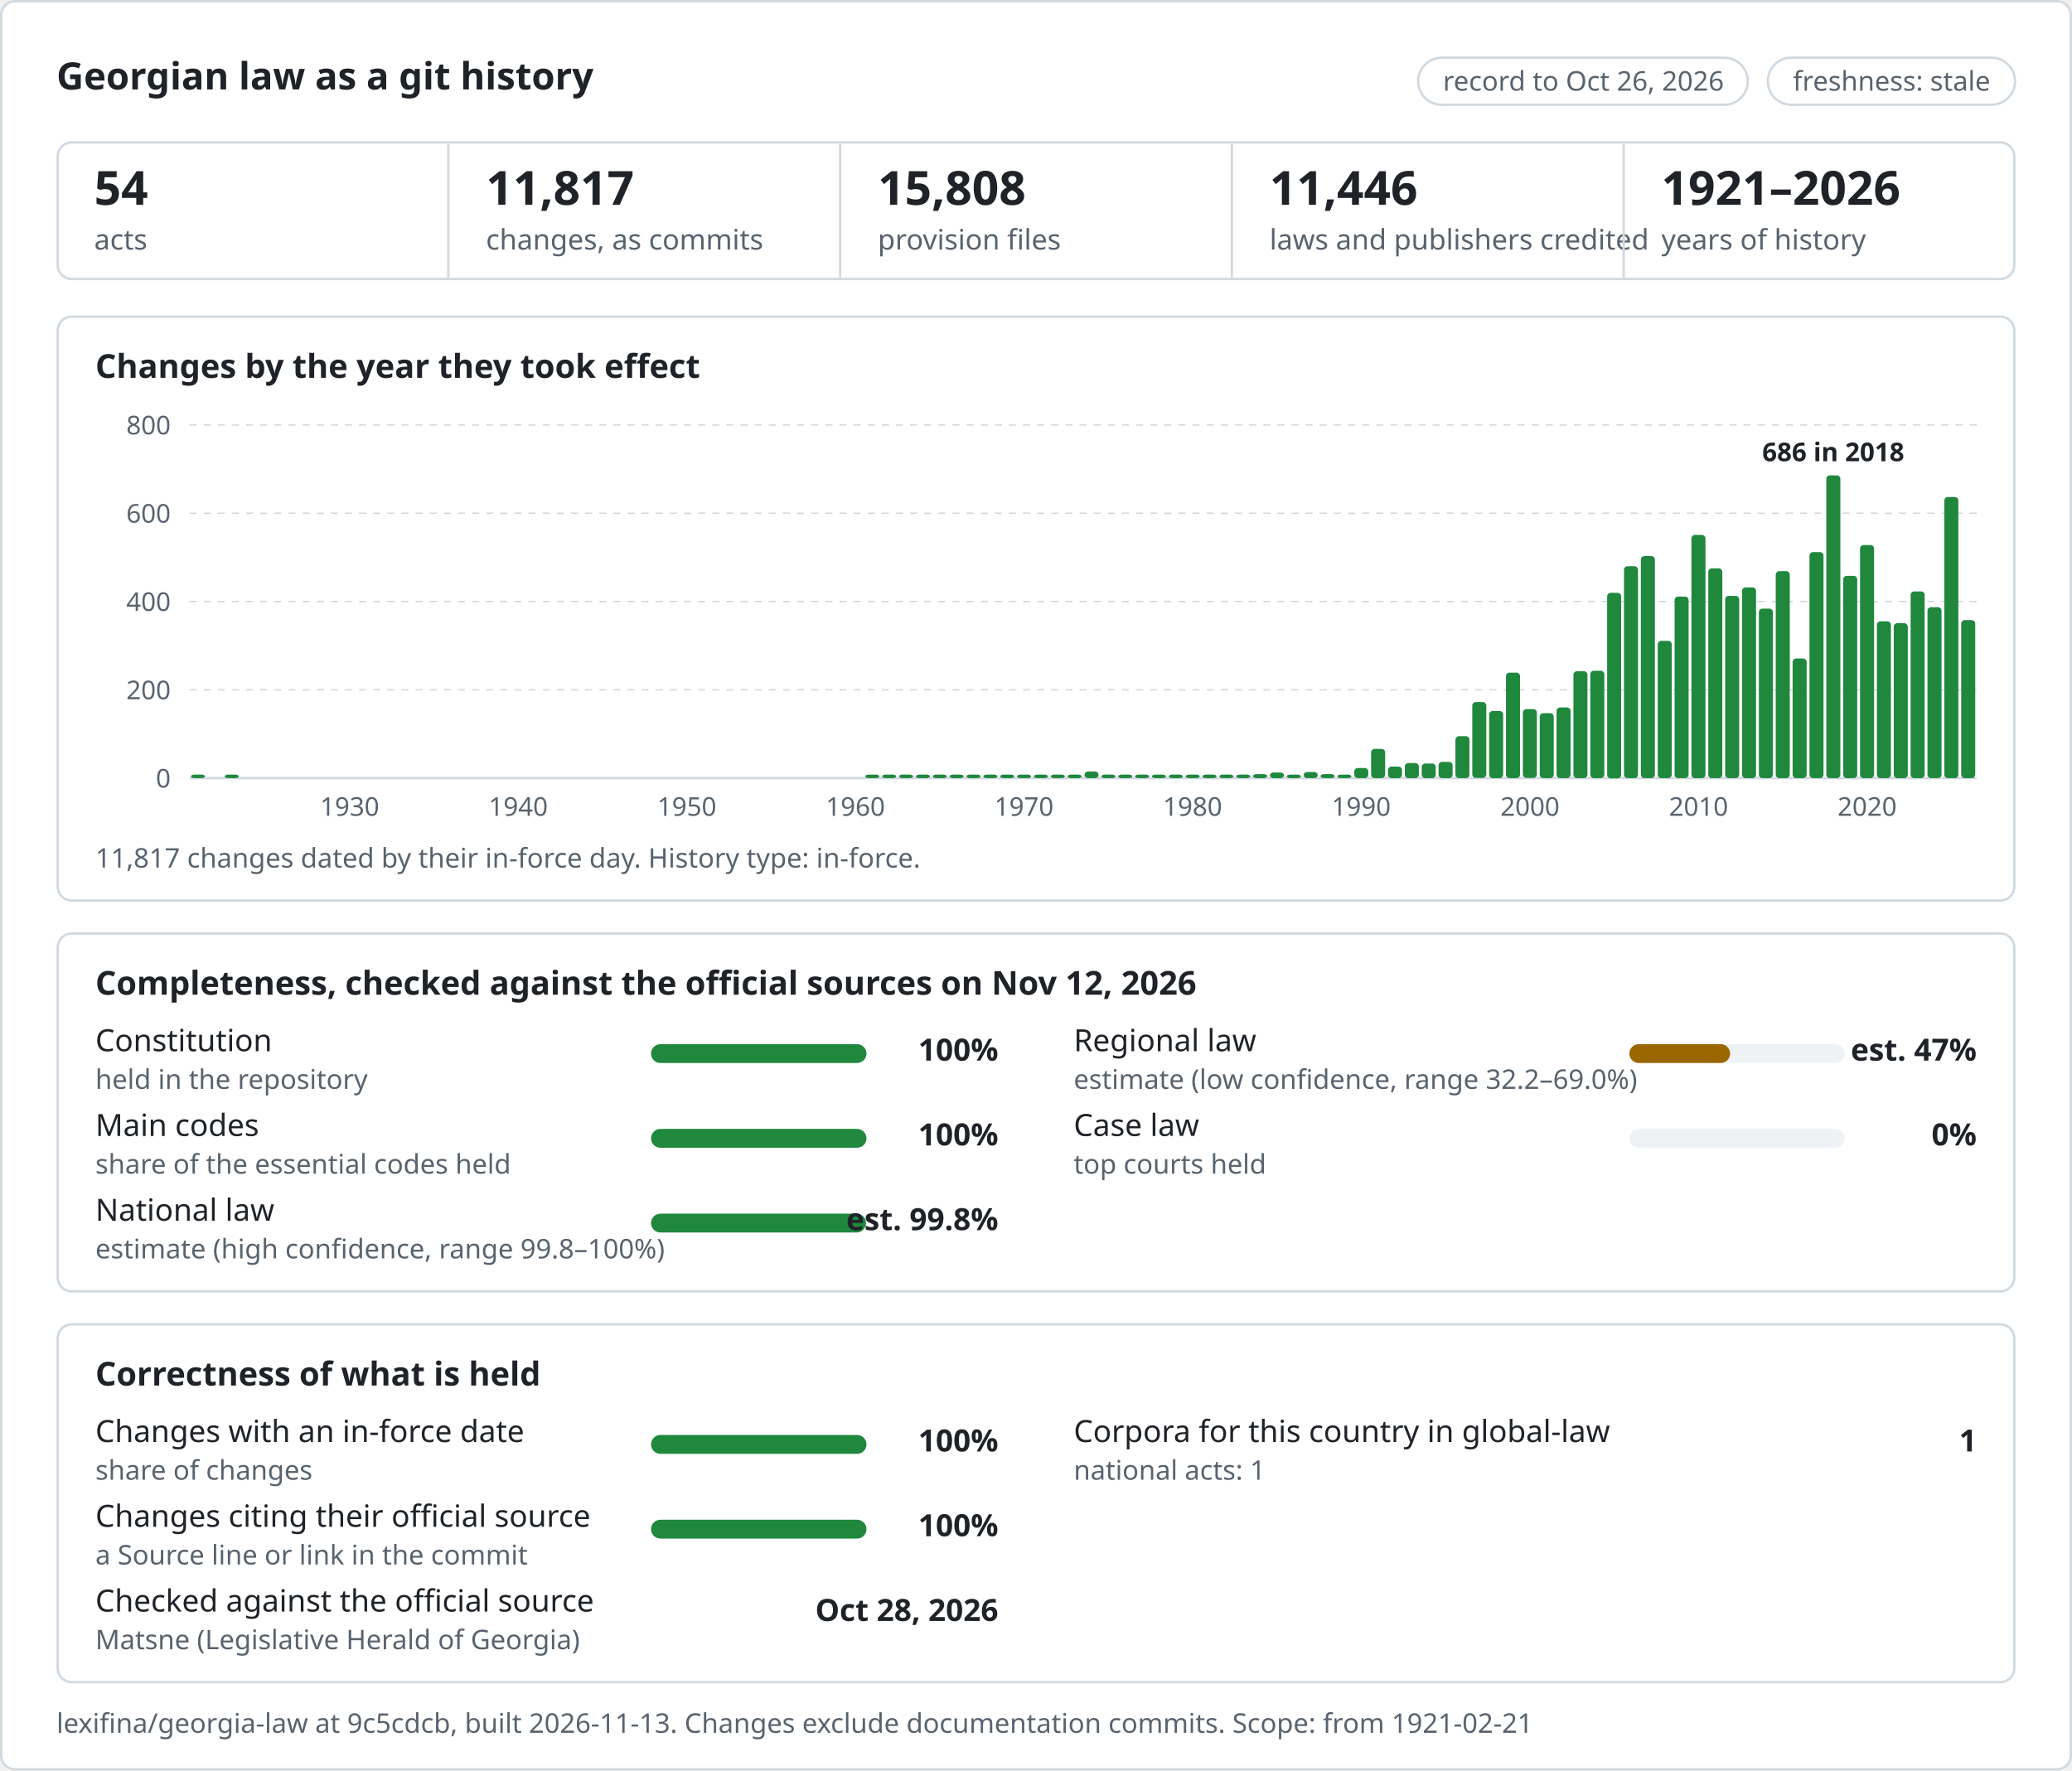
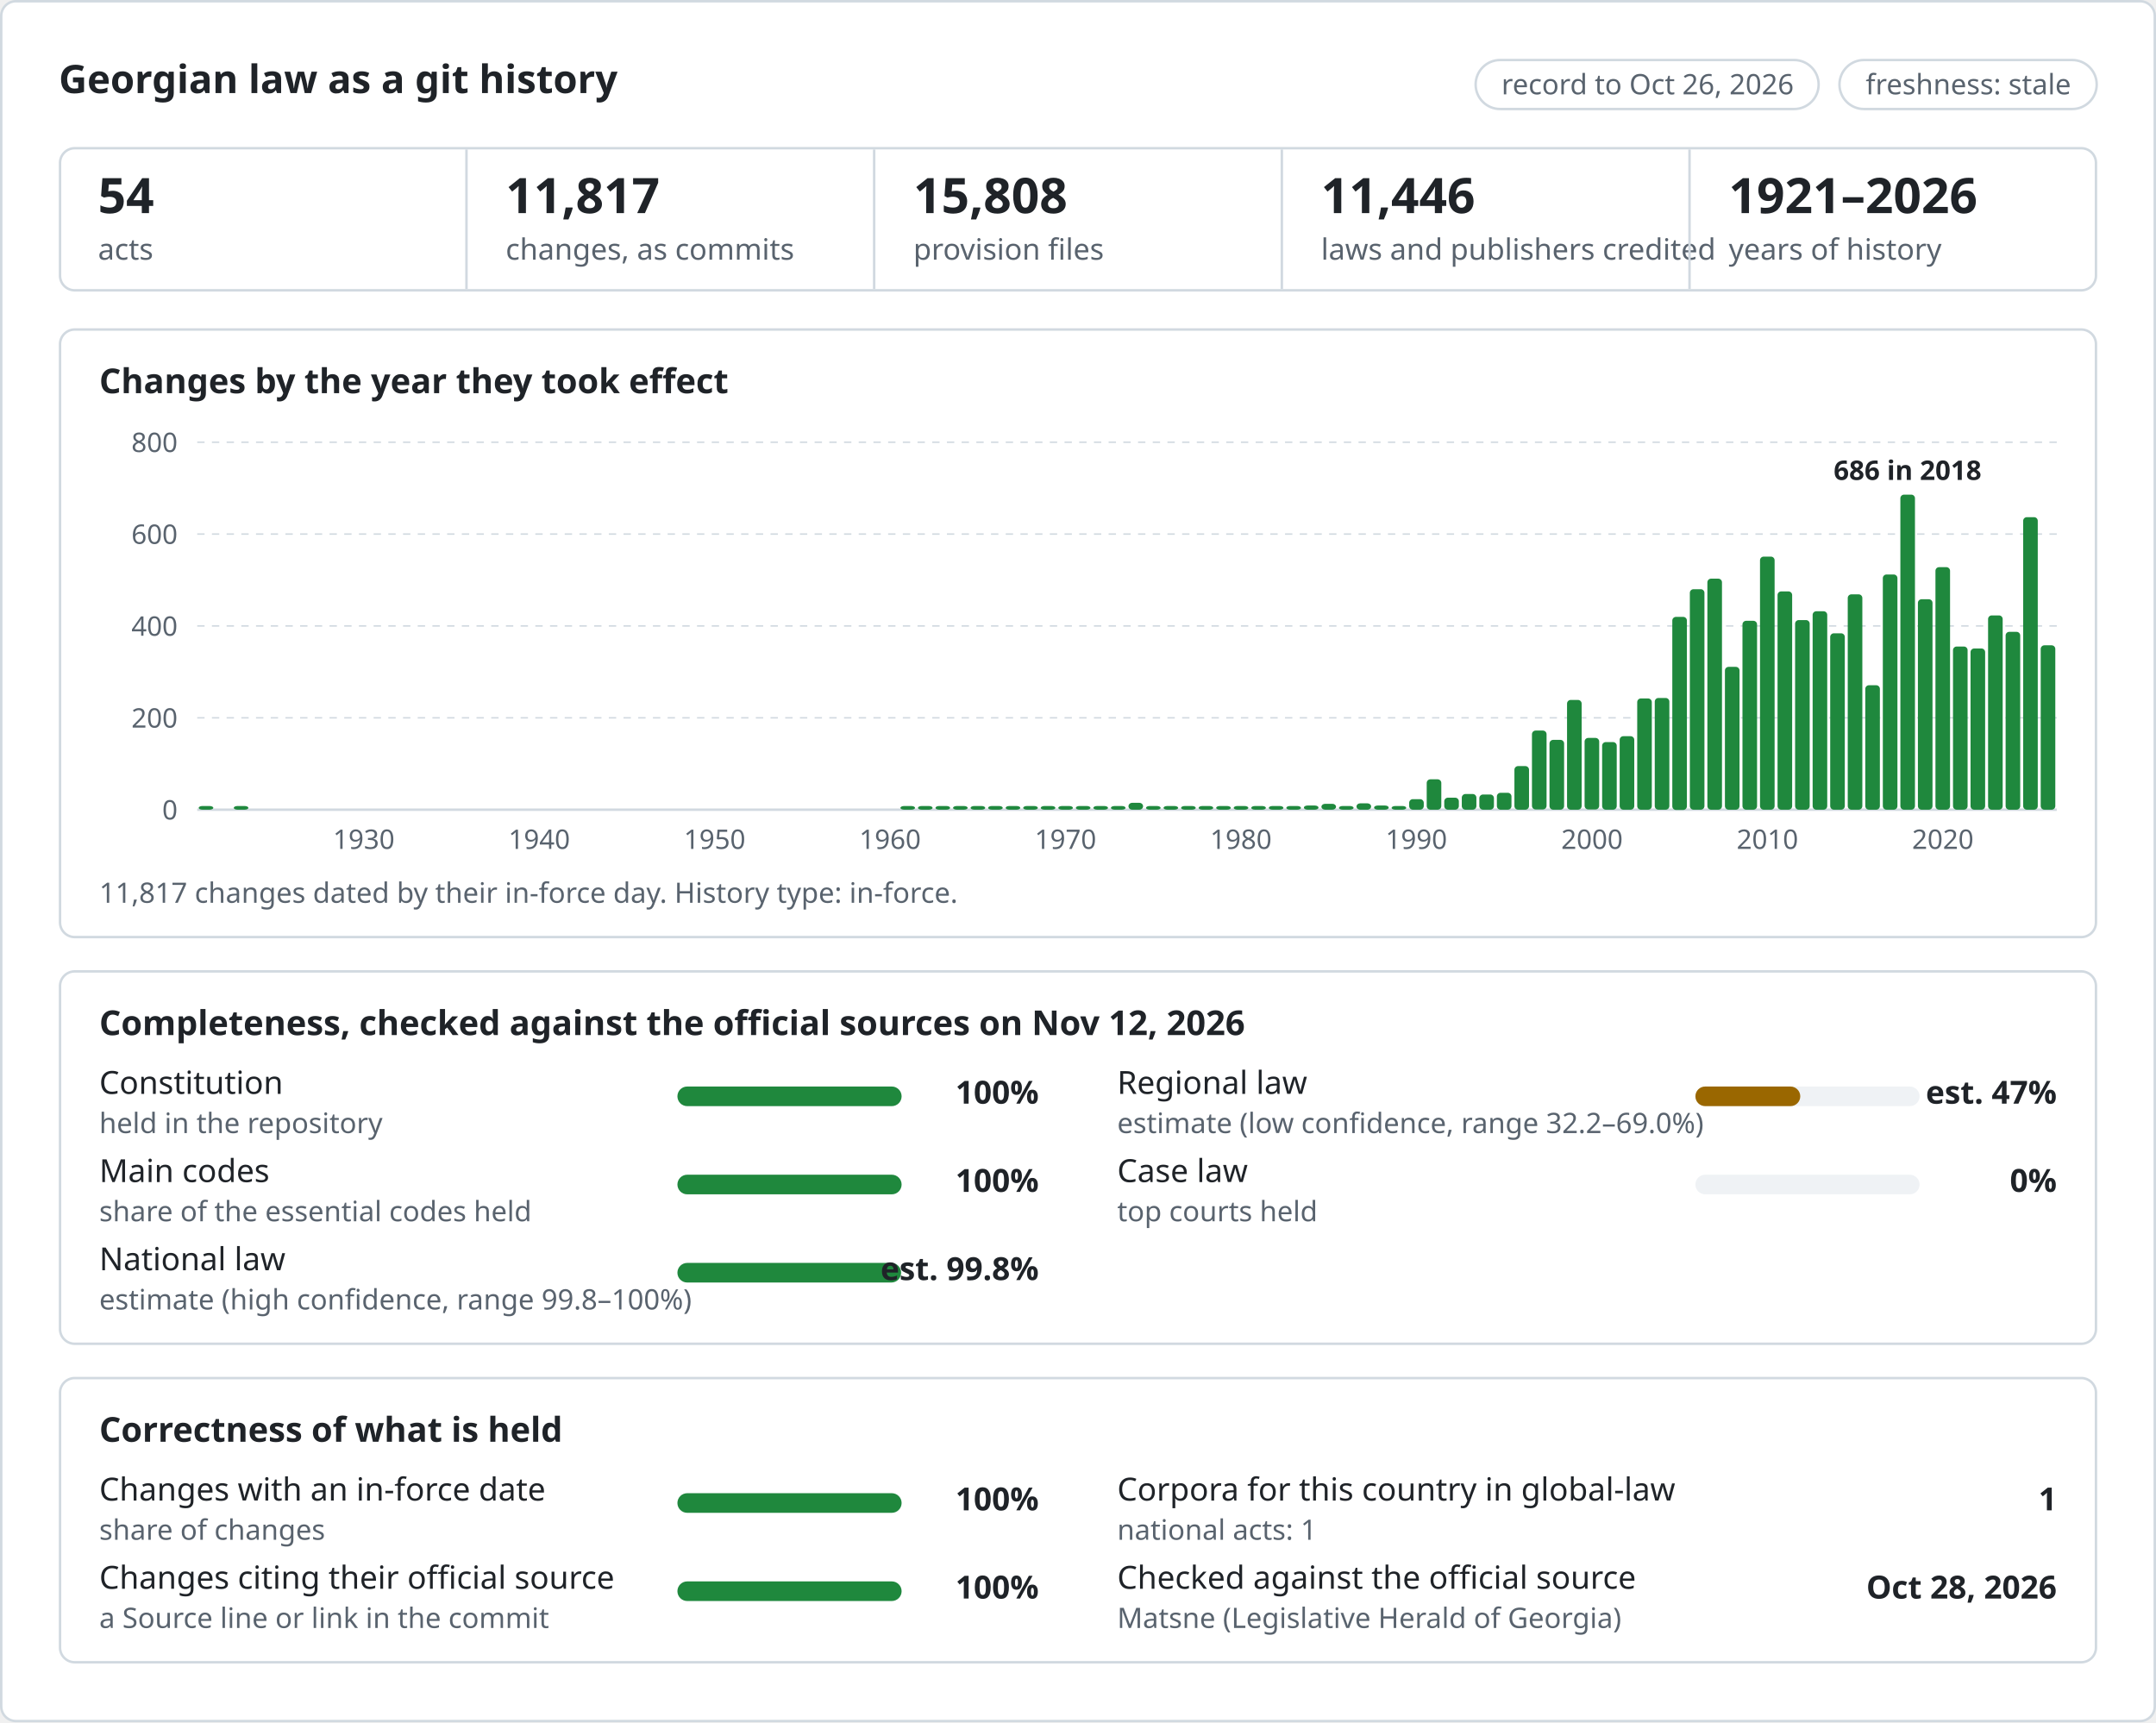
- <svg xmlns="http://www.w3.org/2000/svg" width="880" height="752" viewBox="0 0 880 752" font-family="-apple-system,BlinkMacSystemFont,Segoe UI,Noto Sans,Helvetica,Arial,sans-serif">
-   <rect x="0.5" y="0.5" width="879" height="751" rx="6" fill="#ffffff" stroke="#d1d9e0" />
+ <svg xmlns="http://www.w3.org/2000/svg" width="880" height="703" viewBox="0 0 880 703" font-family="-apple-system,BlinkMacSystemFont,Segoe UI,Noto Sans,Helvetica,Arial,sans-serif">
+   <rect x="0.5" y="0.5" width="879" height="702" rx="6" fill="#ffffff" stroke="#d1d9e0" />
  <text x="24" y="38" font-size="16" font-weight="600" fill="#1f2328">Georgian law as a git history</text>
  <rect x="602.3" y="24.5" width="140" height="20" rx="10" fill="none" stroke="#d1d9e0" />
  <text x="672.5" y="38.5" font-size="11.5" font-weight="500" text-anchor="middle" fill="#59636e">record to Oct 26, 2026</text>
  <rect x="750.8" y="24.5" width="105" height="20" rx="10" fill="none" stroke="#d1d9e0" />
  <text x="803.4" y="38.5" font-size="11.5" font-weight="500" text-anchor="middle" fill="#59636e">freshness: stale</text>
  <rect x="24.5" y="60.5" width="831" height="58" rx="6" fill="#ffffff" stroke="#d1d9e0" />
  <text x="40.0" y="87" font-size="20" font-weight="600" fill="#1f2328">54</text>
  <text x="40.0" y="106" font-size="12" fill="#59636e">acts</text>
  <line x1="190.4" y1="61" x2="190.4" y2="118" stroke="#d1d9e0" />
  <text x="206.4" y="87" font-size="20" font-weight="600" fill="#1f2328">11,817</text>
  <text x="206.4" y="106" font-size="12" fill="#59636e">changes, as commits</text>
  <line x1="356.8" y1="61" x2="356.8" y2="118" stroke="#d1d9e0" />
  <text x="372.8" y="87" font-size="20" font-weight="600" fill="#1f2328">15,808</text>
  <text x="372.8" y="106" font-size="12" fill="#59636e">provision files</text>
  <line x1="523.2" y1="61" x2="523.2" y2="118" stroke="#d1d9e0" />
  <text x="539.2" y="87" font-size="20" font-weight="600" fill="#1f2328">11,446</text>
  <text x="539.2" y="106" font-size="12" fill="#59636e" textLength="142" lengthAdjust="spacingAndGlyphs">laws and publishers credited</text>
  <line x1="689.6" y1="61" x2="689.6" y2="118" stroke="#d1d9e0" />
  <text x="705.6" y="87" font-size="20" font-weight="600" fill="#1f2328">1921–2026</text>
  <text x="705.6" y="106" font-size="12" fill="#59636e">years of history</text>
  <rect x="24.5" y="134.5" width="831" height="248" rx="6" fill="#ffffff" stroke="#d1d9e0" />
  <text x="40.5" y="160.5" font-size="14" font-weight="600" fill="#1f2328">Changes by the year they took effect</text>
  <line x1="80.5" y1="330.5" x2="839.5" y2="330.5" stroke="#d1d9e0" stroke-width="1" />
  <text x="72.5" y="334.5" font-size="11" text-anchor="end" fill="#59636e">0</text>
  <line x1="80.5" y1="293.0" x2="839.5" y2="293.0" stroke="#d1d9e0" stroke-width="0.6" stroke-dasharray="3 3" />
  <text x="72.5" y="297.0" font-size="11" text-anchor="end" fill="#59636e">200</text>
  <line x1="80.5" y1="255.5" x2="839.5" y2="255.5" stroke="#d1d9e0" stroke-width="0.6" stroke-dasharray="3 3" />
  <text x="72.5" y="259.5" font-size="11" text-anchor="end" fill="#59636e">400</text>
  <line x1="80.5" y1="218.0" x2="839.5" y2="218.0" stroke="#d1d9e0" stroke-width="0.6" stroke-dasharray="3 3" />
  <text x="72.5" y="222.0" font-size="11" text-anchor="end" fill="#59636e">600</text>
  <line x1="80.5" y1="180.5" x2="839.5" y2="180.5" stroke="#d1d9e0" stroke-width="0.6" stroke-dasharray="3 3" />
  <text x="72.5" y="184.5" font-size="11" text-anchor="end" fill="#59636e">800</text>
  <rect x="81.10" y="329.0" width="5.96" height="1.5" rx="1.5" fill="#1f883d" />
  <rect x="95.42" y="329.0" width="5.96" height="1.5" rx="1.5" fill="#1f883d" />
  <text x="148.5" y="346.5" font-size="11" text-anchor="middle" fill="#59636e">1930</text>
  <text x="220.1" y="346.5" font-size="11" text-anchor="middle" fill="#59636e">1940</text>
  <text x="291.7" y="346.5" font-size="11" text-anchor="middle" fill="#59636e">1950</text>
  <text x="363.3" y="346.5" font-size="11" text-anchor="middle" fill="#59636e">1960</text>
  <rect x="367.52" y="329.0" width="5.96" height="1.5" rx="1.5" fill="#1f883d" />
  <rect x="374.68" y="329.0" width="5.96" height="1.5" rx="1.5" fill="#1f883d" />
  <rect x="381.84" y="329.0" width="5.96" height="1.5" rx="1.5" fill="#1f883d" />
  <rect x="389.00" y="329.0" width="5.96" height="1.5" rx="1.5" fill="#1f883d" />
  <rect x="396.16" y="329.0" width="5.96" height="1.5" rx="1.5" fill="#1f883d" />
  <rect x="403.32" y="329.0" width="5.96" height="1.5" rx="1.5" fill="#1f883d" />
  <rect x="410.48" y="329.0" width="5.96" height="1.5" rx="1.5" fill="#1f883d" />
  <rect x="417.64" y="329.0" width="5.96" height="1.5" rx="1.5" fill="#1f883d" />
  <rect x="424.80" y="329.0" width="5.96" height="1.5" rx="1.5" fill="#1f883d" />
  <rect x="431.96" y="329.0" width="5.96" height="1.5" rx="1.5" fill="#1f883d" />
  <text x="434.9" y="346.5" font-size="11" text-anchor="middle" fill="#59636e">1970</text>
  <rect x="439.12" y="329.0" width="5.96" height="1.5" rx="1.5" fill="#1f883d" />
  <rect x="446.28" y="329.0" width="5.96" height="1.5" rx="1.5" fill="#1f883d" />
  <rect x="453.44" y="329.0" width="5.96" height="1.5" rx="1.5" fill="#1f883d" />
  <rect x="460.60" y="327.7" width="5.96" height="2.8" rx="1.5" fill="#1f883d" />
  <rect x="467.76" y="329.0" width="5.96" height="1.5" rx="1.5" fill="#1f883d" />
  <rect x="474.92" y="329.0" width="5.96" height="1.5" rx="1.5" fill="#1f883d" />
  <rect x="482.08" y="329.0" width="5.96" height="1.5" rx="1.5" fill="#1f883d" />
  <rect x="489.24" y="329.0" width="5.96" height="1.5" rx="1.5" fill="#1f883d" />
  <rect x="496.40" y="329.0" width="5.96" height="1.5" rx="1.5" fill="#1f883d" />
  <rect x="503.56" y="329.0" width="5.96" height="1.5" rx="1.5" fill="#1f883d" />
  <text x="506.5" y="346.5" font-size="11" text-anchor="middle" fill="#59636e">1980</text>
  <rect x="510.72" y="329.0" width="5.96" height="1.5" rx="1.5" fill="#1f883d" />
  <rect x="517.88" y="329.0" width="5.96" height="1.5" rx="1.5" fill="#1f883d" />
  <rect x="525.04" y="329.0" width="5.96" height="1.5" rx="1.5" fill="#1f883d" />
  <rect x="532.20" y="328.8" width="5.96" height="1.7" rx="1.5" fill="#1f883d" />
  <rect x="539.36" y="328.1" width="5.96" height="2.4" rx="1.5" fill="#1f883d" />
  <rect x="546.52" y="329.0" width="5.96" height="1.5" rx="1.5" fill="#1f883d" />
  <rect x="553.68" y="327.9" width="5.96" height="2.6" rx="1.5" fill="#1f883d" />
  <rect x="560.85" y="328.8" width="5.96" height="1.7" rx="1.5" fill="#1f883d" />
  <rect x="568.01" y="329.0" width="5.96" height="1.5" rx="1.5" fill="#1f883d" />
  <rect x="575.17" y="326.2" width="5.96" height="4.3" rx="1.5" fill="#1f883d" />
  <text x="578.1" y="346.5" font-size="11" text-anchor="middle" fill="#59636e">1990</text>
  <rect x="582.33" y="318.1" width="5.96" height="12.4" rx="1.5" fill="#1f883d" />
  <rect x="589.49" y="325.6" width="5.96" height="4.9" rx="1.5" fill="#1f883d" />
  <rect x="596.65" y="324.1" width="5.96" height="6.4" rx="1.5" fill="#1f883d" />
  <rect x="603.81" y="324.3" width="5.96" height="6.2" rx="1.5" fill="#1f883d" />
  <rect x="610.97" y="323.6" width="5.96" height="6.9" rx="1.5" fill="#1f883d" />
  <rect x="618.13" y="312.7" width="5.96" height="17.8" rx="1.5" fill="#1f883d" />
  <rect x="625.29" y="298.2" width="5.96" height="32.2" rx="1.5" fill="#1f883d" />
  <rect x="632.45" y="302.0" width="5.96" height="28.5" rx="1.5" fill="#1f883d" />
  <rect x="639.61" y="285.7" width="5.96" height="44.8" rx="1.5" fill="#1f883d" />
  <rect x="646.77" y="301.2" width="5.96" height="29.2" rx="1.5" fill="#1f883d" />
  <text x="649.8" y="346.5" font-size="11" text-anchor="middle" fill="#59636e">2000</text>
  <rect x="653.93" y="302.9" width="5.96" height="27.6" rx="1.5" fill="#1f883d" />
  <rect x="661.09" y="300.5" width="5.96" height="30.0" rx="1.5" fill="#1f883d" />
  <rect x="668.25" y="285.1" width="5.96" height="45.4" rx="1.5" fill="#1f883d" />
  <rect x="675.41" y="284.9" width="5.96" height="45.6" rx="1.5" fill="#1f883d" />
  <rect x="682.57" y="251.8" width="5.96" height="78.8" rx="1.5" fill="#1f883d" />
  <rect x="689.73" y="240.5" width="5.96" height="90.0" rx="1.5" fill="#1f883d" />
  <rect x="696.89" y="236.2" width="5.96" height="94.3" rx="1.5" fill="#1f883d" />
  <rect x="704.05" y="272.2" width="5.96" height="58.3" rx="1.5" fill="#1f883d" />
  <rect x="711.21" y="253.4" width="5.96" height="77.1" rx="1.5" fill="#1f883d" />
  <rect x="718.37" y="227.2" width="5.96" height="103.3" rx="1.5" fill="#1f883d" />
  <text x="721.4" y="346.5" font-size="11" text-anchor="middle" fill="#59636e">2010</text>
  <rect x="725.53" y="241.4" width="5.96" height="89.1" rx="1.5" fill="#1f883d" />
  <rect x="732.69" y="253.1" width="5.96" height="77.4" rx="1.5" fill="#1f883d" />
  <rect x="739.85" y="249.5" width="5.96" height="81.0" rx="1.5" fill="#1f883d" />
  <rect x="747.02" y="258.5" width="5.96" height="72.0" rx="1.5" fill="#1f883d" />
  <rect x="754.18" y="242.6" width="5.96" height="87.9" rx="1.5" fill="#1f883d" />
  <rect x="761.34" y="279.7" width="5.96" height="50.8" rx="1.5" fill="#1f883d" />
  <rect x="768.50" y="234.5" width="5.96" height="96.0" rx="1.5" fill="#1f883d" />
  <rect x="775.66" y="201.9" width="5.96" height="128.6" rx="1.5" fill="#1f883d" />
  <text x="778.6" y="195.9" font-size="11" font-weight="600" text-anchor="middle" fill="#1f2328">686 in 2018</text>
  <rect x="782.82" y="244.6" width="5.96" height="85.9" rx="1.5" fill="#1f883d" />
  <rect x="789.98" y="231.5" width="5.96" height="99.0" rx="1.5" fill="#1f883d" />
  <text x="793.0" y="346.5" font-size="11" text-anchor="middle" fill="#59636e">2020</text>
  <rect x="797.14" y="263.9" width="5.96" height="66.6" rx="1.5" fill="#1f883d" />
  <rect x="804.30" y="264.7" width="5.96" height="65.8" rx="1.5" fill="#1f883d" />
  <rect x="811.46" y="251.2" width="5.96" height="79.3" rx="1.5" fill="#1f883d" />
  <rect x="818.62" y="257.9" width="5.96" height="72.6" rx="1.5" fill="#1f883d" />
  <rect x="825.78" y="211.1" width="5.96" height="119.4" rx="1.5" fill="#1f883d" />
  <rect x="832.94" y="263.4" width="5.96" height="67.1" rx="1.5" fill="#1f883d" />
  <text x="40.5" y="368.5" font-size="11.5" fill="#59636e">11,817 changes dated by their in-force day. History type: in-force.</text>
  <rect x="24.5" y="396.5" width="831" height="152" rx="6" fill="#ffffff" stroke="#d1d9e0" />
  <text x="40.5" y="422.5" font-size="14" font-weight="600" fill="#1f2328">Completeness, checked against the official sources on Nov 12, 2026</text>
  <text x="40.5" y="446.5" font-size="13" fill="#1f2328">Constitution</text>
  <text x="40.5" y="462.5" font-size="11.5" fill="#59636e">held in the repository</text>
  <g>
    <rect x="276.5" y="443.5" width="91.5" height="8" rx="4" fill="#eff2f5" />
    <rect x="276.5" y="443.5" width="91.5" height="8" rx="4" fill="#1f883d" />
  </g>
  <text x="424.0" y="450.5" font-size="13" font-weight="600" text-anchor="end" fill="#1f2328">100%</text>
  <text x="40.5" y="482.5" font-size="13" fill="#1f2328">Main codes</text>
  <text x="40.5" y="498.5" font-size="11.5" fill="#59636e">share of the essential codes held</text>
  <g>
    <rect x="276.5" y="479.5" width="91.5" height="8" rx="4" fill="#eff2f5" />
    <rect x="276.5" y="479.5" width="91.5" height="8" rx="4" fill="#1f883d" />
  </g>
  <text x="424.0" y="486.5" font-size="13" font-weight="600" text-anchor="end" fill="#1f2328">100%</text>
  <text x="40.5" y="518.5" font-size="13" fill="#1f2328">National law</text>
  <text x="40.5" y="534.5" font-size="11.5" fill="#59636e">estimate (high confidence, range 99.8–100%)</text>
  <g>
    <rect x="276.5" y="515.5" width="91.5" height="8" rx="4" fill="#eff2f5" />
    <rect x="276.5" y="515.5" width="91.3" height="8" rx="4" fill="#1f883d" />
  </g>
  <text x="424.0" y="522.5" font-size="13" font-weight="600" text-anchor="end" fill="#1f2328">est. 99.8%</text>
  <text x="456.0" y="446.5" font-size="13" fill="#1f2328">Regional law</text>
  <text x="456.0" y="462.5" font-size="11.5" fill="#59636e">estimate (low confidence, range 32.2–69.0%)</text>
  <g>
    <rect x="692.0" y="443.5" width="91.5" height="8" rx="4" fill="#eff2f5" />
    <rect x="692.0" y="443.5" width="42.8" height="8" rx="4" fill="#9a6700" />
  </g>
  <text x="839.5" y="450.5" font-size="13" font-weight="600" text-anchor="end" fill="#1f2328">est. 47%</text>
  <text x="456.0" y="482.5" font-size="13" fill="#1f2328">Case law</text>
  <text x="456.0" y="498.5" font-size="11.5" fill="#59636e">top courts held</text>
  <g>
    <rect x="692.0" y="479.5" width="91.5" height="8" rx="4" fill="#eff2f5" />
  </g>
  <text x="839.5" y="486.5" font-size="13" font-weight="600" text-anchor="end" fill="#1f2328">0%</text>
-   <rect x="24.5" y="562.5" width="831" height="152" rx="6" fill="#ffffff" stroke="#d1d9e0" />
+   <rect x="24.5" y="562.5" width="831" height="116" rx="6" fill="#ffffff" stroke="#d1d9e0" />
  <text x="40.5" y="588.5" font-size="14" font-weight="600" fill="#1f2328">Correctness of what is held</text>
  <text x="40.5" y="612.5" font-size="13" fill="#1f2328">Changes with an in-force date</text>
  <text x="40.5" y="628.5" font-size="11.5" fill="#59636e">share of changes</text>
  <g>
    <rect x="276.5" y="609.5" width="91.5" height="8" rx="4" fill="#eff2f5" />
    <rect x="276.5" y="609.5" width="91.5" height="8" rx="4" fill="#1f883d" />
  </g>
  <text x="424.0" y="616.5" font-size="13" font-weight="600" text-anchor="end" fill="#1f2328">100%</text>
  <text x="40.5" y="648.5" font-size="13" fill="#1f2328">Changes citing their official source</text>
  <text x="40.5" y="664.5" font-size="11.5" fill="#59636e">a Source line or link in the commit</text>
  <g>
    <rect x="276.5" y="645.5" width="91.5" height="8" rx="4" fill="#eff2f5" />
    <rect x="276.5" y="645.5" width="91.5" height="8" rx="4" fill="#1f883d" />
  </g>
  <text x="424.0" y="652.5" font-size="13" font-weight="600" text-anchor="end" fill="#1f2328">100%</text>
-   <text x="40.5" y="684.5" font-size="13" fill="#1f2328">Checked against the official source</text>
-   <text x="40.5" y="700.5" font-size="11.5" fill="#59636e">Matsne (Legislative Herald of Georgia)</text>
-   <text x="424.0" y="688.5" font-size="13" font-weight="600" text-anchor="end" fill="#1f2328">Oct 28, 2026</text>
  <text x="456.0" y="612.5" font-size="13" fill="#1f2328">Corpora for this country in global-law</text>
  <text x="456.0" y="628.5" font-size="11.5" fill="#59636e">national acts: 1</text>
  <text x="839.5" y="616.5" font-size="13" font-weight="600" text-anchor="end" fill="#1f2328">1</text>
-   <text x="24" y="736" font-size="11.5" fill="#59636e">lexifina/georgia-law at 9c5cdcb, built 2026-11-13. Changes exclude documentation commits. Scope: from 1921-02-21</text>
+   <text x="456.0" y="648.5" font-size="13" fill="#1f2328">Checked against the official source</text>
+   <text x="456.0" y="664.5" font-size="11.5" fill="#59636e">Matsne (Legislative Herald of Georgia)</text>
+   <text x="839.5" y="652.5" font-size="13" font-weight="600" text-anchor="end" fill="#1f2328">Oct 28, 2026</text>
</svg>
